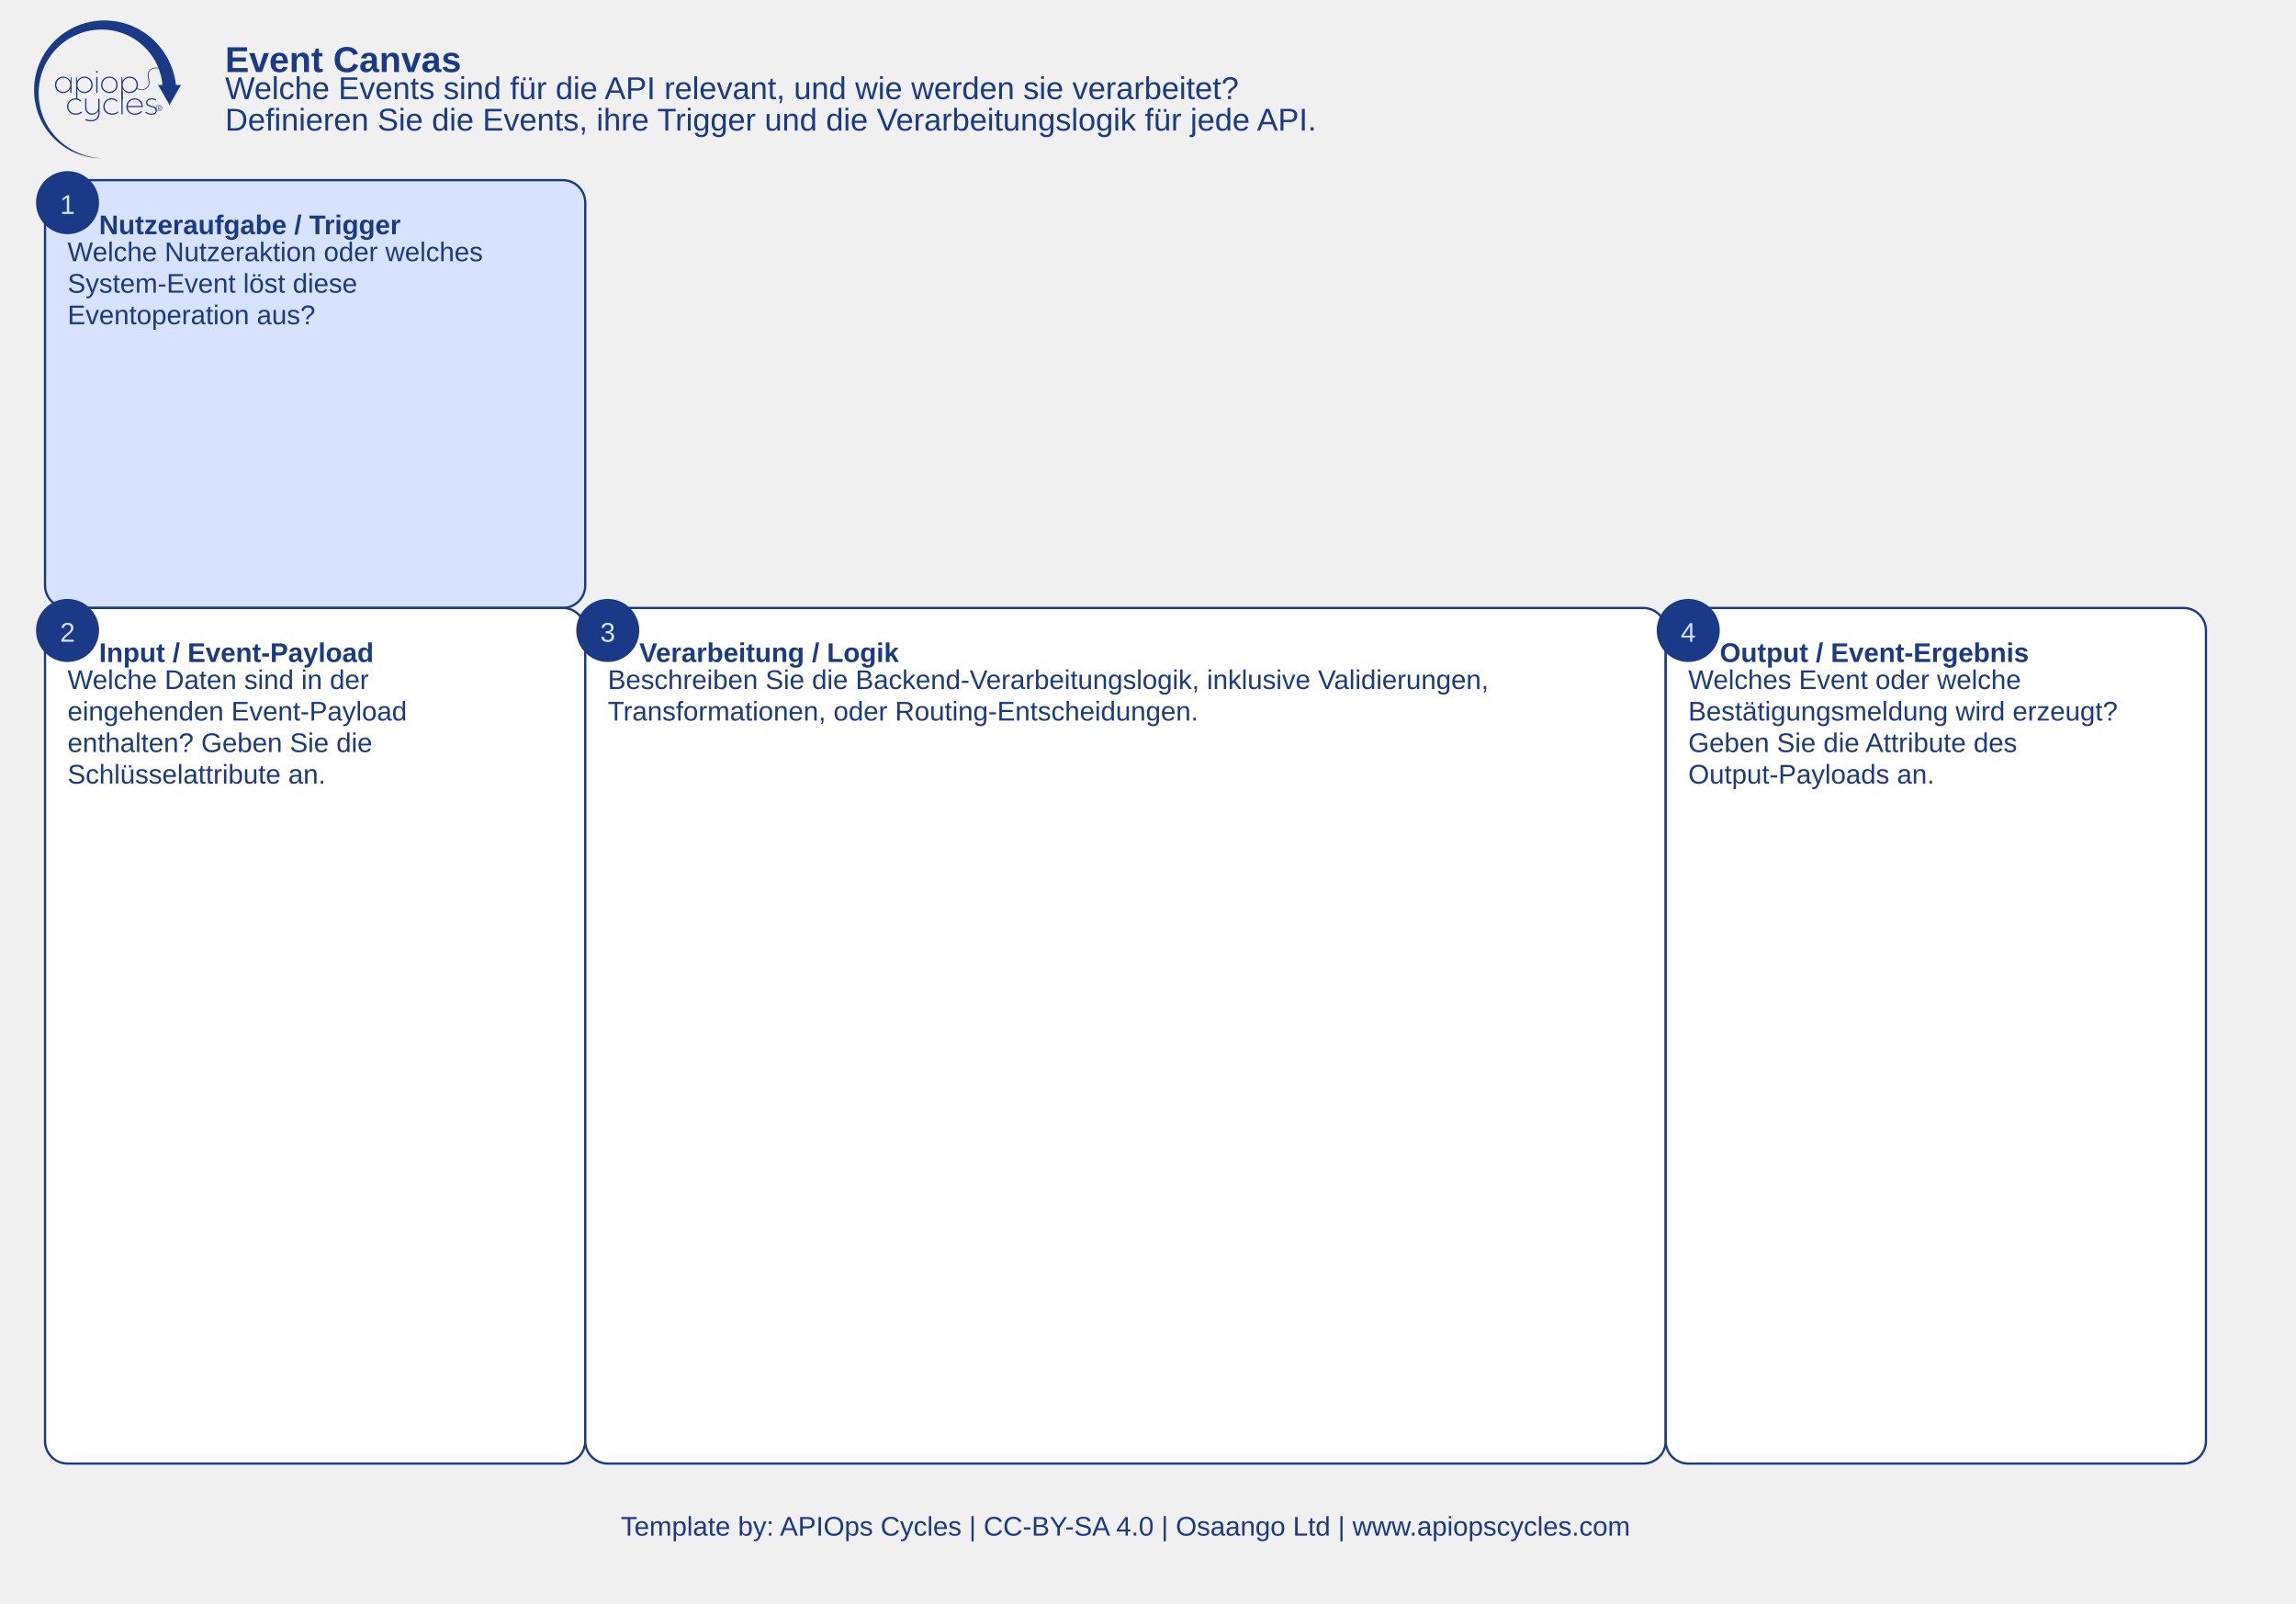
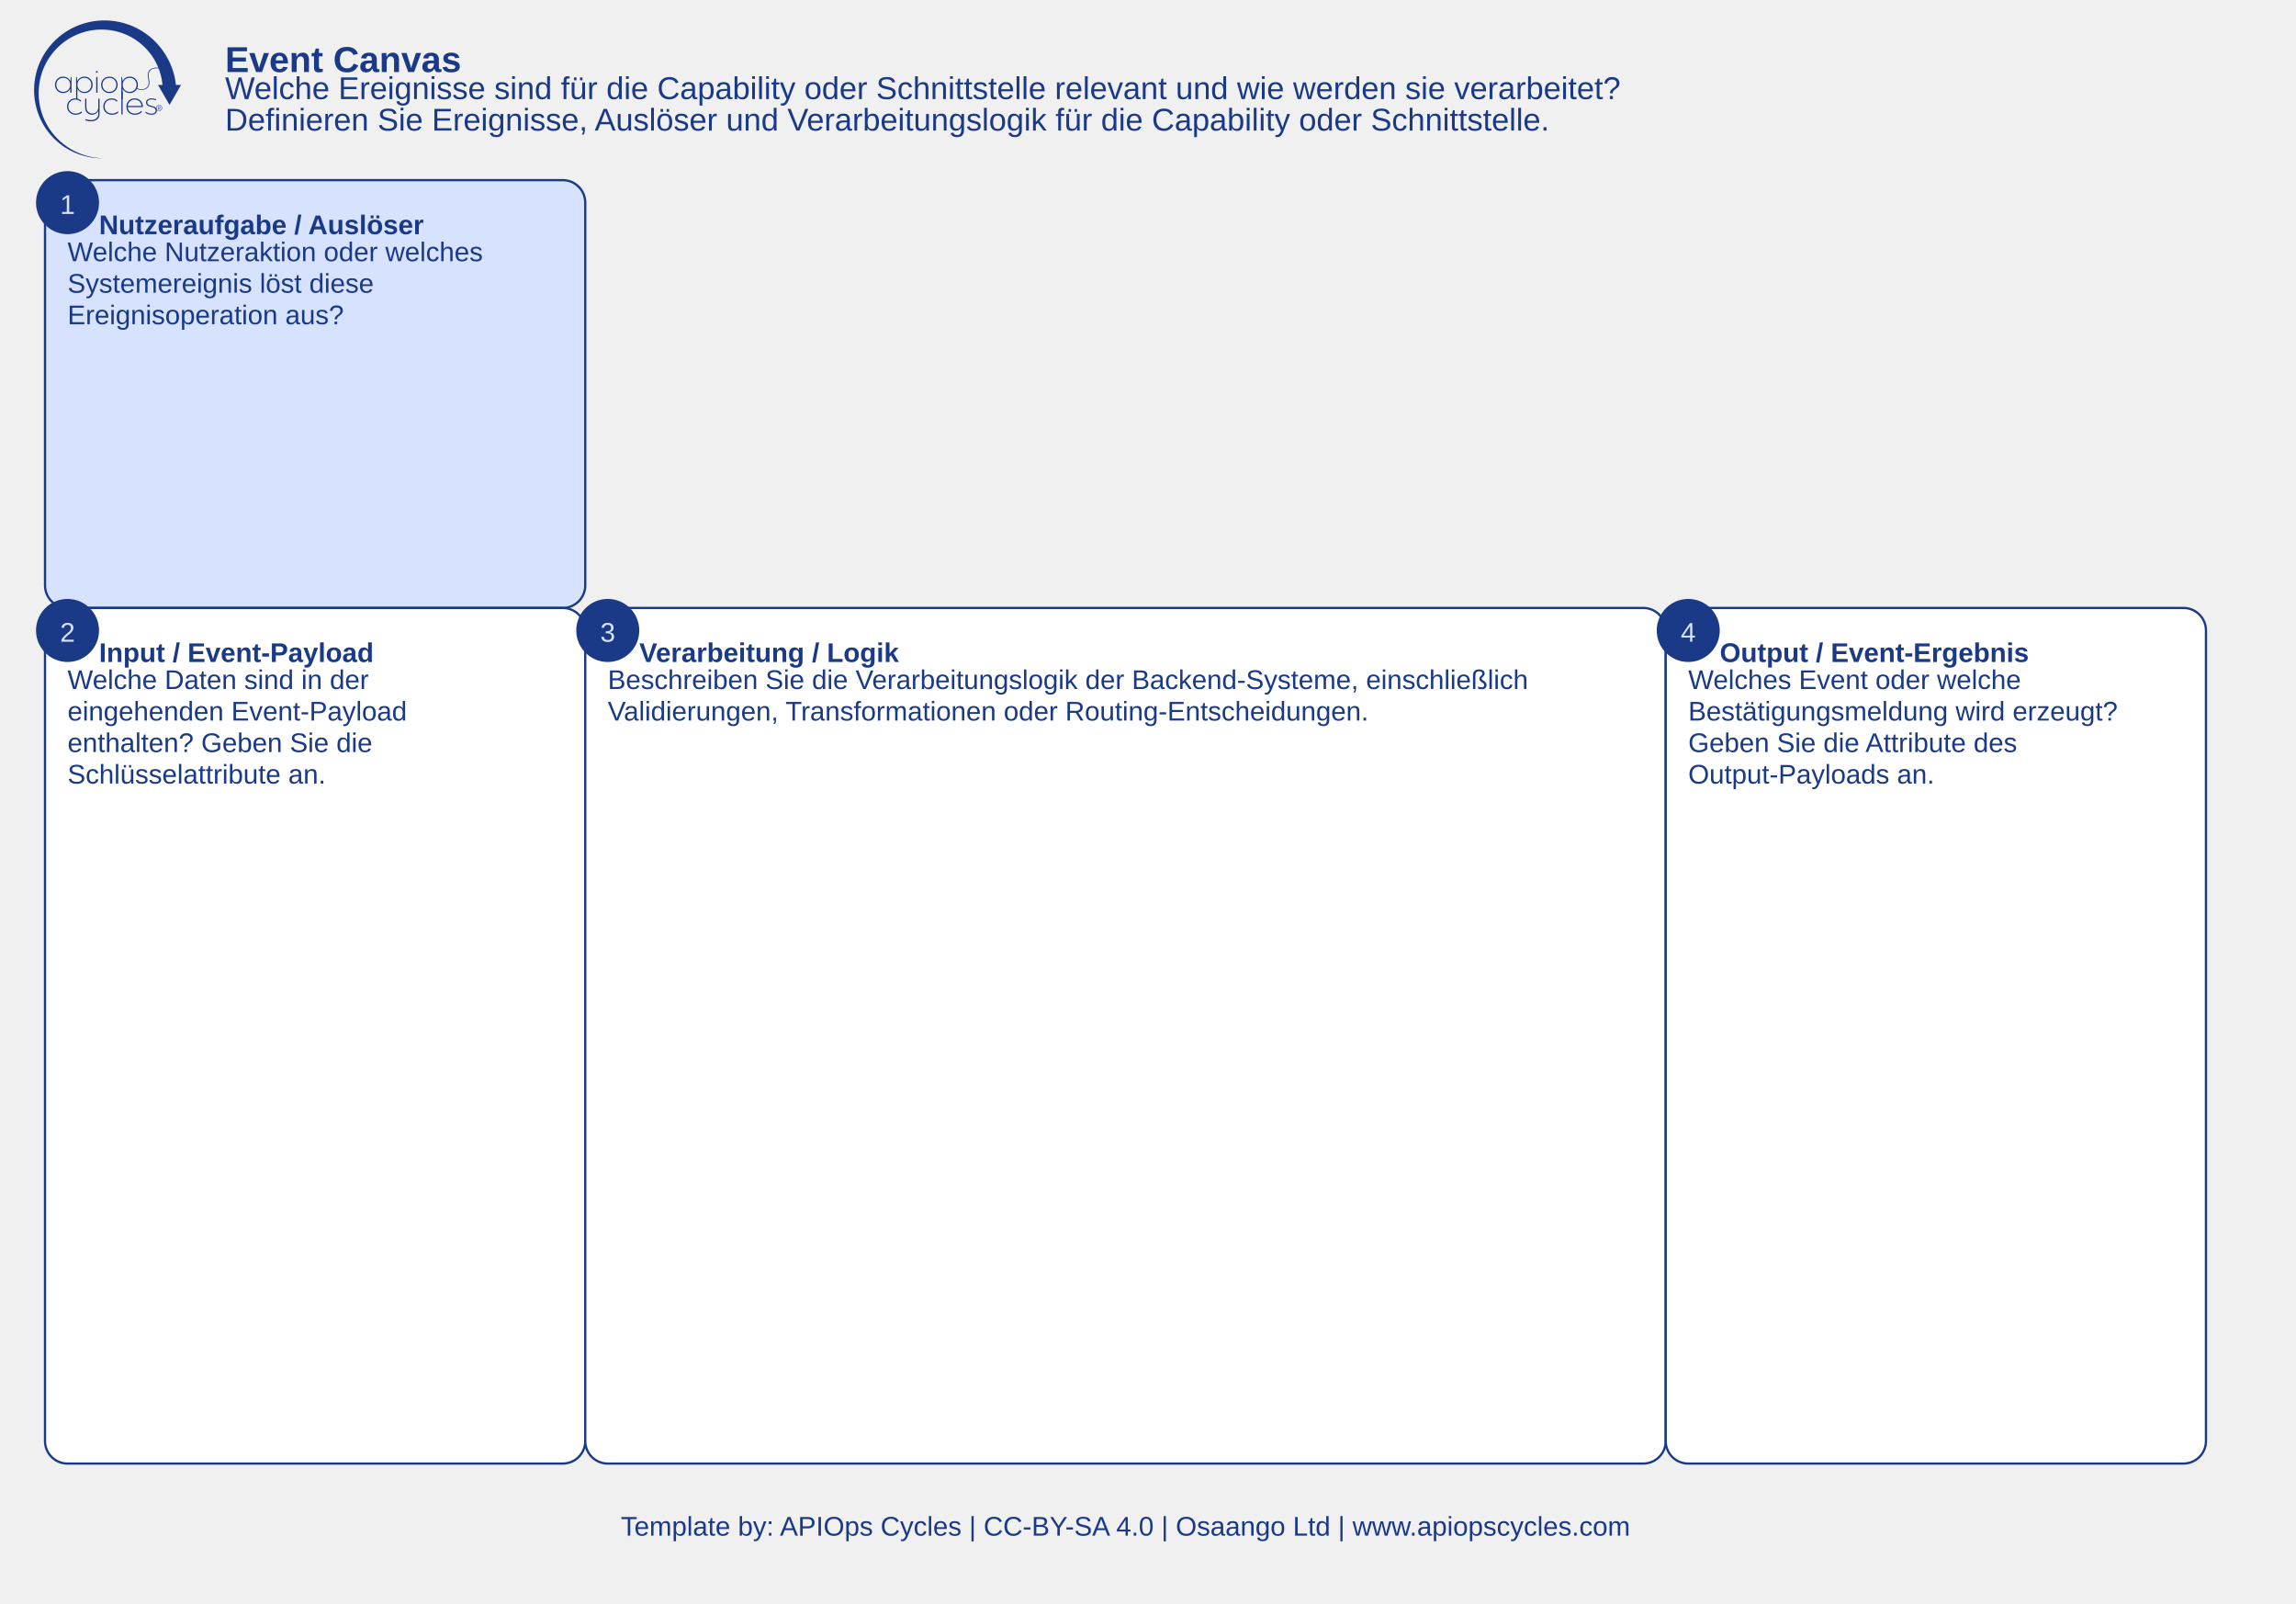
<svg xmlns="http://www.w3.org/2000/svg" width="1020" height="712" font-family="Arial, sans-serif" font-size="12" style="background-color: #f8fafc">
  <defs>
    <filter id="shadow">
      <feDropShadow dx="3" dy="3" stdDeviation="2" flood-color="rgba(0, 0, 0, 0.2)" />
    </filter>
  </defs>
  <g transform="translate(10, 5) scale(0.1,0.1)">
    <svg width="756" zoomAndPan="magnify" viewBox="0 0 567 567" height="756" preserveAspectRatio="xMidYMid meet" version="1.0" id="svg47">
      <defs id="defs5">
        <g id="g1" />
        <clipPath id="ecfbc6fc50">
          <path d="M 0.5 0 L 566.5 0 L 566.5 566 L 0.5 566 Z M 0.5 0 " clip-rule="nonzero" id="path1" />
        </clipPath>
        <clipPath id="4ee1efe14e">
          <path d="M 38 30 L 528.191 30 L 528.191 490 L 38 490 Z M 38 30 " clip-rule="nonzero" id="path2" />
        </clipPath>
        <clipPath id="631ef147b9">
          <path d="M 380 187 L 464 187 L 464 283 L 380 283 Z M 380 187 " clip-rule="nonzero" id="path3" />
        </clipPath>
        <clipPath id="dc9e064c61">
          <path d="M 463.609 187.988 L 458.23 287.418 L 379.734 283.168 L 385.113 183.742 Z M 463.609 187.988 " clip-rule="nonzero" id="path4" />
        </clipPath>
        <clipPath id="06f743e2a4">
          <path d="M 379.477 282.957 L 384.855 183.527 L 463.352 187.773 L 457.973 287.203 Z M 379.477 282.957 " clip-rule="nonzero" id="path5" />
        </clipPath>
      </defs>
      <g clip-path="url(#4ee1efe14e)" id="g8" style="fill:#1a3987;fill-opacity:1">
        <path fill="#ffffff" d="M 116.617 434.637 C 158.09 470.828 212.988 490.789 267.996 489.473 C 191.457 488.059 119.762 445.711 81.969 379.109 C 39.125 305.152 45.559 208.793 98.371 141.828 C 178.516 39.051 332.074 32.734 418.133 131.543 C 443.988 161.492 460.848 199.008 465.605 238.27 C 465.902 240.664 466.145 243.062 466.34 245.465 L 451.488 245.465 L 489.855 311.918 L 528.223 245.465 L 511.156 245.465 C 510.668 240.906 510.059 236.363 509.301 231.844 C 499.641 173.074 467.293 118.582 420.492 81.809 C 314.559 -1.688 159.801 18.852 81.219 129.086 C 13.043 224.371 27.914 357.969 116.617 434.637 " fill-opacity="1" fill-rule="nonzero" id="path8" style="fill:#1a3987;fill-opacity:1" />
      </g>
      <g fill="#ffffff" fill-opacity="1" id="g11" style="fill:#1a3987;fill-opacity:1">
        <g transform="translate(143.5886, 343.5815)" id="g10" style="fill:#1a3987;fill-opacity:1">
          <g id="g9" style="fill:#1a3987;fill-opacity:1">
            <path d="M 34.234 1.172 C 28.742 1.172 23.773 0.016 19.328 -2.297 C 14.879 -4.617 11.363 -7.844 8.781 -11.969 C 6.195 -16.094 4.906 -20.832 4.906 -26.188 C 4.906 -31.551 6.129 -36.273 8.578 -40.359 C 11.035 -44.453 14.32 -47.66 18.438 -49.984 C 22.562 -52.305 27.176 -53.469 32.281 -53.469 C 36.207 -53.469 39.938 -52.781 43.469 -51.406 C 47 -50.031 49.973 -47.938 52.391 -45.125 L 49.547 -42.391 C 47.516 -44.672 45.039 -46.43 42.125 -47.672 C 39.219 -48.922 35.938 -49.547 32.281 -49.547 C 28.031 -49.547 24.141 -48.562 20.609 -46.594 C 17.078 -44.633 14.281 -41.906 12.219 -38.406 C 10.156 -34.906 9.125 -30.832 9.125 -26.188 C 9.125 -21.613 10.234 -17.562 12.453 -14.031 C 14.68 -10.5 17.691 -7.734 21.484 -5.734 C 25.273 -3.742 29.523 -2.75 34.234 -2.75 C 38.098 -2.75 41.629 -3.453 44.828 -4.859 C 48.035 -6.266 51.176 -8.113 54.25 -10.406 L 54.25 -5.594 C 51.438 -3.438 48.363 -1.77 45.031 -0.594 C 41.695 0.582 38.098 1.172 34.234 1.172 Z M 34.234 1.172 " id="path9" style="fill:#1a3987;fill-opacity:1" />
          </g>
        </g>
      </g>
      <g fill="#ffffff" fill-opacity="1" id="g14" style="fill:#1a3987;fill-opacity:1">
        <g transform="translate(200.9774, 343.5815)" id="g13" style="fill:#1a3987;fill-opacity:1">
          <g id="g12" style="fill:#1a3987;fill-opacity:1">
            <path d="M 26.688 23.156 C 24.988 23.156 23.039 22.988 20.844 22.656 C 18.656 22.332 16.461 21.91 14.266 21.391 C 12.078 20.867 10.102 20.312 8.344 19.719 L 9.422 15.594 C 11.973 16.582 14.848 17.398 18.047 18.047 C 21.254 18.703 24.164 19.031 26.781 19.031 C 31.289 19.031 35.41 18.312 39.141 16.875 C 42.867 15.438 45.859 13.113 48.109 9.906 C 50.367 6.707 51.5 2.52 51.5 -2.656 L 51.5 -11.281 L 51.016 -11.281 C 49.055 -7.488 46.273 -4.461 42.672 -2.203 C 39.078 0.047 35.086 1.172 30.703 1.172 C 26.191 1.172 22.203 0.16 18.734 -1.859 C 15.273 -3.891 12.562 -6.77 10.594 -10.5 C 8.633 -14.227 7.656 -18.645 7.656 -23.75 L 7.656 -52.391 L 11.875 -52.391 L 11.875 -23.844 C 11.875 -19.52 12.723 -15.789 14.422 -12.656 C 16.117 -9.52 18.473 -7.098 21.484 -5.391 C 24.492 -3.691 27.895 -2.844 31.688 -2.844 C 35.352 -2.844 38.688 -3.738 41.688 -5.531 C 44.695 -7.332 47.082 -9.801 48.844 -12.938 C 50.613 -16.082 51.5 -19.719 51.5 -23.844 L 51.5 -52.391 L 55.719 -52.391 L 55.719 -2.656 C 55.719 3.301 54.395 8.191 51.75 12.016 C 49.102 15.848 45.586 18.66 41.203 20.453 C 36.816 22.254 31.977 23.156 26.688 23.156 Z M 26.688 23.156 " id="path11" style="fill:#1a3987;fill-opacity:1" />
          </g>
        </g>
      </g>
      <g fill="#ffffff" fill-opacity="1" id="g17" style="fill:#1a3987;fill-opacity:1">
        <g transform="translate(264.3502, 343.5815)" id="g16" style="fill:#1a3987;fill-opacity:1">
          <g id="g15" style="fill:#1a3987;fill-opacity:1">
            <path d="M 34.234 1.172 C 28.742 1.172 23.773 0.016 19.328 -2.297 C 14.879 -4.617 11.363 -7.844 8.781 -11.969 C 6.195 -16.094 4.906 -20.832 4.906 -26.188 C 4.906 -31.551 6.129 -36.273 8.578 -40.359 C 11.035 -44.453 14.32 -47.66 18.438 -49.984 C 22.562 -52.305 27.176 -53.469 32.281 -53.469 C 36.207 -53.469 39.938 -52.781 43.469 -51.406 C 47 -50.031 49.973 -47.938 52.391 -45.125 L 49.547 -42.391 C 47.516 -44.672 45.039 -46.43 42.125 -47.672 C 39.219 -48.922 35.938 -49.547 32.281 -49.547 C 28.031 -49.547 24.141 -48.562 20.609 -46.594 C 17.078 -44.633 14.281 -41.906 12.219 -38.406 C 10.156 -34.906 9.125 -30.832 9.125 -26.188 C 9.125 -21.613 10.234 -17.562 12.453 -14.031 C 14.68 -10.5 17.691 -7.734 21.484 -5.734 C 25.273 -3.742 29.523 -2.75 34.234 -2.75 C 38.098 -2.75 41.629 -3.453 44.828 -4.859 C 48.035 -6.266 51.176 -8.113 54.25 -10.406 L 54.25 -5.594 C 51.438 -3.438 48.363 -1.77 45.031 -0.594 C 41.695 0.582 38.098 1.172 34.234 1.172 Z M 34.234 1.172 " id="path14" style="fill:#1a3987;fill-opacity:1" />
          </g>
        </g>
      </g>
      <g fill="#ffffff" fill-opacity="1" id="g20" style="fill:#1a3987;fill-opacity:1">
        <g transform="translate(321.739, 343.5815)" id="g19" style="fill:#1a3987;fill-opacity:1">
          <g id="g18" style="fill:#1a3987;fill-opacity:1">
            <path d="M 7.656 0 L 7.656 -76.422 L 11.875 -76.422 L 11.875 0 Z M 7.656 0 " id="path17" style="fill:#1a3987;fill-opacity:1" />
          </g>
        </g>
      </g>
      <g fill="#ffffff" fill-opacity="1" id="g23" style="fill:#1a3987;fill-opacity:1">
        <g transform="translate(341.261, 343.5815)" id="g22" style="fill:#1a3987;fill-opacity:1">
          <g id="g21" style="fill:#1a3987;fill-opacity:1">
            <path d="M 33.266 1.172 C 27.566 1.172 22.594 0.016 18.344 -2.297 C 14.094 -4.617 10.789 -7.844 8.438 -11.969 C 6.082 -16.094 4.906 -20.832 4.906 -26.188 C 4.906 -31.551 6.129 -36.273 8.578 -40.359 C 11.035 -44.453 14.32 -47.66 18.438 -49.984 C 22.562 -52.305 27.176 -53.469 32.281 -53.469 C 37.383 -53.469 42.008 -52.305 46.156 -49.984 C 50.312 -47.66 53.598 -44.453 56.016 -40.359 C 58.441 -36.273 59.656 -31.551 59.656 -26.188 L 59.656 -24.328 L 9.219 -24.328 C 9.477 -20.078 10.641 -16.316 12.703 -13.047 C 14.766 -9.773 17.547 -7.238 21.047 -5.438 C 24.547 -3.645 28.617 -2.75 33.266 -2.75 C 37.316 -2.75 41.172 -3.5 44.828 -5 C 48.492 -6.508 51.602 -8.766 54.156 -11.766 L 56.906 -8.531 C 53.895 -5.133 50.328 -2.664 46.203 -1.125 C 42.086 0.406 37.773 1.172 33.266 1.172 Z M 9.219 -28.156 L 55.328 -28.156 C 55.066 -32.406 53.875 -36.133 51.75 -39.344 C 49.625 -42.551 46.875 -45.051 43.5 -46.844 C 40.133 -48.645 36.395 -49.547 32.281 -49.547 C 28.219 -49.547 24.504 -48.645 21.141 -46.844 C 17.773 -45.051 15.031 -42.551 12.906 -39.344 C 10.781 -36.133 9.551 -32.406 9.219 -28.156 Z M 9.219 -28.156 " id="path20" style="fill:#1a3987;fill-opacity:1" />
          </g>
        </g>
      </g>
      <g fill="#ffffff" fill-opacity="1" id="g26" style="fill:#1a3987;fill-opacity:1">
        <g transform="translate(405.8111, 343.5815)" id="g25" style="fill:#1a3987;fill-opacity:1">
          <g id="g24" style="fill:#1a3987;fill-opacity:1">
            <path d="M 24.328 1.172 C 20.211 1.172 16.367 0.52 12.797 -0.781 C 9.234 -2.094 6.145 -3.695 3.531 -5.594 L 5.203 -9.031 C 7.492 -7.195 10.27 -5.641 13.531 -4.359 C 16.801 -3.086 20.336 -2.453 24.141 -2.453 C 28.316 -2.453 31.613 -3.383 34.031 -5.25 C 36.457 -7.113 37.672 -9.516 37.672 -12.453 C 37.672 -15.535 36.656 -18.07 34.625 -20.062 C 32.602 -22.062 28.711 -23.648 22.953 -24.828 C 16.68 -26.129 12.234 -28.07 9.609 -30.656 C 6.992 -33.238 5.688 -36.426 5.688 -40.219 C 5.688 -42.645 6.453 -44.852 7.984 -46.844 C 9.523 -48.844 11.672 -50.445 14.422 -51.656 C 17.172 -52.863 20.375 -53.469 24.031 -53.469 C 27.102 -53.469 29.832 -53.207 32.219 -52.688 C 34.613 -52.164 36.859 -51.508 38.953 -50.719 L 38.953 -46.797 C 36.984 -47.648 34.77 -48.367 32.312 -48.953 C 29.863 -49.547 27.07 -49.844 23.938 -49.844 C 19.75 -49.844 16.363 -48.895 13.781 -47 C 11.195 -45.102 9.906 -42.844 9.906 -40.219 C 9.906 -38.457 10.312 -36.836 11.125 -35.359 C 11.945 -33.891 13.406 -32.582 15.5 -31.438 C 17.594 -30.301 20.602 -29.305 24.531 -28.453 C 30.938 -27.078 35.43 -25.098 38.016 -22.516 C 40.598 -19.93 41.891 -16.613 41.891 -12.562 C 41.891 -8.633 40.301 -5.363 37.125 -2.75 C 33.957 -0.133 29.691 1.172 24.328 1.172 Z M 24.328 1.172 " id="path23" style="fill:#1a3987;fill-opacity:1" />
          </g>
        </g>
      </g>
      <g fill="#ffffff" fill-opacity="1" id="g29" style="fill:#1a3987;fill-opacity:1">
        <g transform="translate(103.1736,271.3029)" id="g28" style="fill:#1a3987;fill-opacity:1">
          <g id="g27" style="fill:#1a3987;fill-opacity:1">
            <path d="m 31.969,1.188 c -4.98,0 -9.508,-1.164 -13.578,-3.484 -4.062,-2.332 -7.293,-5.566 -9.688,-9.703 -2.398,-4.133 -3.594,-8.891 -3.594,-14.266 0,-5.375 1.195,-10.109 3.594,-14.203 2.395,-4.102 5.625,-7.316 9.688,-9.641 4.07,-2.332 8.598,-3.5 13.578,-3.5 5.188,0 9.875,1.262 14.062,3.781 4.195,2.523 7.414,5.98 9.656,10.375 h 0.578 L 57.844,-52.531 h 2.266 V 0 H 55.875 V -12.297 H 55.281 C 52.988,-8.098 49.789,-4.801 45.688,-2.406 41.594,-0.008 37.02,1.188 31.969,1.188 Z M 32.562,-2.75 c 4.332,0 8.25,-1 11.75,-3 3.508,-2 6.297,-4.77 8.359,-8.312 2.07,-3.539 3.109,-7.609 3.109,-12.203 0,-4.656 -1.039,-8.738 -3.109,-12.25 -2.062,-3.508 -4.852,-6.242 -8.359,-8.203 -3.5,-1.969 -7.418,-2.953 -11.75,-2.953 -4.262,0 -8.148,0.984 -11.656,2.953 -3.512,1.961 -6.32,4.695 -8.422,8.203 -2.094,3.512 -3.141,7.594 -3.141,12.25 0,4.594 1.031,8.664 3.094,12.203 2.07,3.543 4.879,6.312 8.422,8.312 3.539,2 7.441,3 11.703,3 z m 0,0" id="path26" style="fill:#1a3987;fill-opacity:1" />
          </g>
        </g>
      </g>
      <g fill="#ffffff" fill-opacity="1" id="g32" style="fill:#1a3987;fill-opacity:1">
        <g transform="translate(170.9521,271.3029)" id="g31" style="fill:#1a3987;fill-opacity:1">
          <g id="g30" style="fill:#1a3987;fill-opacity:1">
            <path d="M 7.672,21.734 V -52.531 H 9.938 l 1.578,13.078 H 12 c 2.289,-4.395 5.535,-7.852 9.734,-10.375 4.195,-2.52 8.891,-3.781 14.078,-3.781 4.977,0 9.5,1.168 13.562,3.5 4.07,2.324 7.305,5.539 9.703,9.641 2.395,4.094 3.594,8.828 3.594,14.203 0,5.375 -1.199,10.133 -3.594,14.266 C 56.68,-7.863 53.445,-4.629 49.375,-2.297 45.312,0.023 40.789,1.188 35.812,1.188 30.82,1.188 26.258,-0.008 22.125,-2.406 18,-4.801 14.789,-8.066 12.5,-12.203 h -0.594 v 33.938 z M 35.219,-2.75 c 4.258,0 8.145,-1 11.656,-3 3.508,-2 6.297,-4.77 8.359,-8.312 2.07,-3.539 3.109,-7.609 3.109,-12.203 0,-4.656 -1.039,-8.738 -3.109,-12.25 -2.062,-3.508 -4.852,-6.242 -8.359,-8.203 -3.512,-1.969 -7.398,-2.953 -11.656,-2.953 -4.262,0 -8.164,0.984 -11.703,2.953 -3.543,1.961 -6.352,4.695 -8.422,8.203 -2.062,3.512 -3.094,7.594 -3.094,12.25 0,4.594 1.031,8.664 3.094,12.203 2.07,3.543 4.879,6.312 8.422,8.312 3.539,2 7.441,3 11.703,3 z m 0,0" id="path29" style="fill:#1a3987;fill-opacity:1" />
          </g>
        </g>
      </g>
      <g fill="#ffffff" fill-opacity="1" id="g35" style="fill:#1a3987;fill-opacity:1">
        <g transform="translate(238.2387, 271.3029)" id="g34" style="fill:#1a3987;fill-opacity:1">
          <g id="g33" style="fill:#1a3987;fill-opacity:1">
            <path d="M 9.438 -66.406 C 8.594 -66.406 7.859 -66.711 7.234 -67.328 C 6.609 -67.953 6.297 -68.691 6.297 -69.547 C 6.297 -70.398 6.609 -71.117 7.234 -71.703 C 7.859 -72.297 8.594 -72.594 9.438 -72.594 C 10.289 -72.594 11.016 -72.297 11.609 -71.703 C 12.203 -71.117 12.5 -70.398 12.5 -69.547 C 12.5 -68.691 12.203 -67.953 11.609 -67.328 C 11.016 -66.711 10.289 -66.406 9.438 -66.406 Z M 7.281 0 L 7.281 -52.531 L 11.609 -52.531 L 11.609 0 Z M 7.281 0 " id="path32" style="fill:#1a3987;fill-opacity:1" />
          </g>
        </g>
      </g>
      <g fill="#ffffff" fill-opacity="1" id="g38" style="fill:#1a3987;fill-opacity:1">
        <g transform="translate(257.0278,271.3029)" id="g37" style="fill:#1a3987;fill-opacity:1">
          <g id="g36" style="fill:#1a3987;fill-opacity:1">
            <path d="m 32.359,1.188 c -5.117,0 -9.742,-1.164 -13.875,-3.484 -4.125,-2.332 -7.418,-5.566 -9.875,-9.703 -2.461,-4.133 -3.688,-8.891 -3.688,-14.266 0,-5.375 1.227,-10.109 3.688,-14.203 2.457,-4.102 5.75,-7.316 9.875,-9.641 4.133,-2.332 8.758,-3.5 13.875,-3.5 5.113,0 9.738,1.168 13.875,3.5 4.133,2.324 7.43,5.539 9.891,9.641 2.457,4.094 3.688,8.828 3.688,14.203 0,5.375 -1.23,10.133 -3.688,14.266 -2.461,4.137 -5.758,7.371 -9.891,9.703 -4.137,2.32 -8.762,3.484 -13.875,3.484 z m 0,-3.938 c 4.332,0 8.254,-1 11.766,-3 3.508,-2 6.297,-4.77 8.359,-8.312 2.062,-3.539 3.094,-7.609 3.094,-12.203 0,-4.656 -1.031,-8.738 -3.094,-12.25 -2.062,-3.508 -4.852,-6.242 -8.359,-8.203 -3.512,-1.969 -7.434,-2.953 -11.766,-2.953 -4.262,0 -8.164,0.984 -11.703,2.953 -3.543,1.961 -6.344,4.695 -8.406,8.203 -2.062,3.512 -3.094,7.594 -3.094,12.25 0,4.594 1.031,8.664 3.094,12.203 2.062,3.543 4.863,6.312 8.406,8.312 3.539,2 7.441,3 11.703,3 z m 0,0" id="path35" style="fill:#1a3987;fill-opacity:1" />
          </g>
        </g>
      </g>
      <g fill="#ffffff" fill-opacity="1" id="g41" style="fill:#1a3987;fill-opacity:1">
        <g transform="translate(321.7568,271.3029)" id="g40" style="fill:#1a3987;fill-opacity:1">
          <g id="g39" style="fill:#1a3987;fill-opacity:1">
            <path d="M 7.672,21.734 V -52.531 H 9.938 l 1.578,13.078 H 12 c 2.289,-4.395 5.535,-7.852 9.734,-10.375 4.195,-2.52 8.891,-3.781 14.078,-3.781 4.977,0 9.5,1.168 13.562,3.5 4.07,2.324 7.305,5.539 9.703,9.641 2.395,4.094 3.594,8.828 3.594,14.203 0,5.375 -1.199,10.133 -3.594,14.266 C 56.68,-7.863 53.445,-4.629 49.375,-2.297 45.312,0.023 40.789,1.188 35.812,1.188 30.82,1.188 26.258,-0.008 22.125,-2.406 18,-4.801 14.789,-8.066 12.5,-12.203 h -0.594 v 33.938 z M 35.219,-2.75 c 4.258,0 8.145,-1 11.656,-3 3.508,-2 6.297,-4.77 8.359,-8.312 2.07,-3.539 3.109,-7.609 3.109,-12.203 0,-4.656 -1.039,-8.738 -3.109,-12.25 -2.062,-3.508 -4.852,-6.242 -8.359,-8.203 -3.512,-1.969 -7.398,-2.953 -11.656,-2.953 -4.262,0 -8.164,0.984 -11.703,2.953 -3.543,1.961 -6.352,4.695 -8.422,8.203 -2.062,3.512 -3.094,7.594 -3.094,12.25 0,4.594 1.031,8.664 3.094,12.203 2.07,3.543 4.879,6.312 8.422,8.312 3.539,2 7.441,3 11.703,3 z m 0,0" id="path38" style="fill:#1a3987;fill-opacity:1" />
          </g>
        </g>
      </g>
      <g fill="#ffffff" fill-opacity="1" id="g44" style="fill:#1a3987;fill-opacity:1">
        <g transform="translate(443.0016, 344.7426)" id="g43" style="fill:#1a3987;fill-opacity:1">
          <g id="g42" style="fill:#1a3987;fill-opacity:1">
            <path d="M 12.016 -12.578 C 10.18 -12.578 8.504 -13.008 6.984 -13.875 C 5.461 -14.75 4.242 -15.93 3.328 -17.422 C 2.41 -18.91 1.953 -20.602 1.953 -22.5 C 1.953 -24.426 2.41 -26.133 3.328 -27.625 C 4.242 -29.113 5.461 -30.289 6.984 -31.156 C 8.504 -32.031 10.18 -32.469 12.016 -32.469 C 13.879 -32.469 15.586 -32.031 17.141 -31.156 C 18.691 -30.289 19.926 -29.113 20.844 -27.625 C 21.758 -26.133 22.219 -24.426 22.219 -22.5 C 22.219 -20.602 21.758 -18.91 20.844 -17.422 C 19.926 -15.93 18.691 -14.75 17.141 -13.875 C 15.586 -13.008 13.879 -12.578 12.016 -12.578 Z M 12.016 -13.922 C 13.691 -13.922 15.172 -14.285 16.453 -15.016 C 17.742 -15.742 18.766 -16.754 19.516 -18.047 C 20.266 -19.336 20.641 -20.82 20.641 -22.5 C 20.641 -24.207 20.266 -25.703 19.516 -26.984 C 18.766 -28.273 17.742 -29.285 16.453 -30.016 C 15.172 -30.742 13.691 -31.109 12.016 -31.109 C 10.398 -31.109 8.957 -30.742 7.688 -30.016 C 6.414 -29.285 5.414 -28.273 4.688 -26.984 C 3.957 -25.703 3.594 -24.207 3.594 -22.5 C 3.594 -20.82 3.957 -19.336 4.688 -18.047 C 5.414 -16.754 6.414 -15.742 7.688 -15.016 C 8.957 -14.285 10.398 -13.922 12.016 -13.922 Z M 8.578 -16.859 L 8.578 -28.312 L 11.547 -28.312 C 13.285 -28.312 14.539 -27.879 15.312 -27.016 C 16.094 -26.148 16.484 -25.109 16.484 -23.891 C 16.484 -23.086 16.281 -22.352 15.875 -21.688 C 15.477 -21.02 14.875 -20.516 14.062 -20.172 L 16.484 -16.859 L 14.672 -16.859 L 12.578 -19.75 L 10.109 -19.75 L 10.109 -16.859 Z M 10.109 -20.906 L 11.453 -20.906 C 12.766 -20.906 13.664 -21.188 14.156 -21.75 C 14.656 -22.312 14.906 -23.023 14.906 -23.891 C 14.906 -24.797 14.656 -25.551 14.156 -26.156 C 13.664 -26.758 12.766 -27.062 11.453 -27.062 L 10.109 -27.062 Z M 10.109 -20.906 " id="path41" style="fill:#1a3987;fill-opacity:1" />
          </g>
        </g>
      </g>
      <g clip-path="url(#631ef147b9)" id="g47" transform="matrix(0.9917124,0,0,0.7826673,3.840058,40.77719)" style="fill:#1a3987;fill-opacity:1">
        <g clip-path="url(#dc9e064c61)" id="g46" style="fill:#1a3987;fill-opacity:1">
          <g clip-path="url(#06f743e2a4)" id="g45" style="fill:#1a3987;fill-opacity:1">
            <path fill="#ffffff" d="m 380.312,275.602 c -0.469,0.598 -0.363,1.461 0.23,1.93 5.379,4.219 12.348,6.117 19.121,5.199 6.773,-0.918 12.988,-4.594 17.051,-10.094 4.625,-6.254 6.59,-14.914 5.836,-25.734 -0.27,-3.887 -0.832,-7.789 -1.375,-11.559 -0.668,-4.652 -1.359,-9.465 -1.492,-14.203 -0.188,-6.918 0.91,-16.555 7.211,-23.152 3.93,-4.113 9.719,-6.754 16.297,-7.43 5.484,-0.566 11.523,0.164 18.465,2.23 0.727,0.215 1.492,-0.199 1.707,-0.926 0.031,-0.105 0.051,-0.211 0.059,-0.32 0.031,-0.617 -0.359,-1.203 -0.98,-1.387 -7.297,-2.172 -13.684,-2.934 -19.531,-2.332 -7.23,0.746 -13.621,3.68 -18,8.266 -6.957,7.281 -8.176,17.684 -7.973,25.129 0.133,4.895 0.84,9.785 1.52,14.516 0.535,3.723 1.09,7.57 1.352,11.359 0.707,10.148 -1.078,18.195 -5.301,23.91 -3.57,4.832 -9.258,8.199 -15.211,9.004 -5.953,0.805 -12.328,-0.93 -17.055,-4.637 -0.598,-0.469 -1.461,-0.367 -1.93,0.23 z m 0,0" fill-opacity="1" fill-rule="nonzero" id="path44" style="fill:#1a3987;fill-opacity:1" />
          </g>
        </g>
      </g>
    </svg>
  </g>
  <text x="100" y="32" text-anchor="start" font-family="Arial, sans-serif" font-size="16" fill="#1a3987" font-weight="bold">
    <tspan>Event Canvas</tspan>
  </text>
  <text x="100" y="44" text-anchor="start" font-family="Arial, sans-serif" font-size="14" fill="#1a3987">
-     <tspan>Welche Events sind für die API relevant, und wie werden sie verarbeitet?</tspan>
+     <tspan>Welche Ereignisse sind für die Capability oder Schnittstelle relevant und wie werden sie verarbeitet?</tspan>
  </text>
  <text x="100" y="58" text-anchor="start" font-family="Arial, sans-serif" font-size="14" fill="#1a3987">
-     <tspan>Definieren Sie die Events, ihre Trigger und die Verarbeitungslogik für jede API.</tspan>
+     <tspan>Definieren Sie Ereignisse, Auslöser und Verarbeitungslogik für die Capability oder Schnittstelle.</tspan>
  </text>
  <rect x="20" y="80" width="240" height="190" fill="#d7e3fe" stroke="#1a3987" rx="10" ry="10" />
  <circle cx="30" cy="90" r="14" fill="#1a3987" />
  <text x="30" y="95" text-anchor="middle" font-family="Arial, sans-serif" font-size="12" fill="#d7e3fe">1</text>
  <text x="44" y="104" text-anchor="start" font-family="Arial, sans-serif" font-size="12" fill="#1a3987" font-weight="bold">
-     <tspan>Nutzeraufgabe / Trigger</tspan>
+     <tspan>Nutzeraufgabe / Auslöser</tspan>
  </text>
  <text x="30" y="116" text-anchor="start" font-family="Arial, sans-serif" font-size="12" fill="#1a3987">
    <tspan>Welche Nutzeraktion oder welches</tspan>
-     <tspan x="30" dy="14">System-Event löst diese</tspan>
-     <tspan x="30" dy="14">Eventoperation aus?</tspan>
+     <tspan x="30" dy="14">Systemereignis löst diese</tspan>
+     <tspan x="30" dy="14">Ereignisoperation aus?</tspan>
  </text>
  <rect x="20" y="270" width="240" height="380" fill="#ffffff" stroke="#1a3987" rx="10" ry="10" />
  <circle cx="30" cy="280" r="14" fill="#1a3987" />
  <text x="30" y="285" text-anchor="middle" font-family="Arial, sans-serif" font-size="12" fill="#d7e3fe">2</text>
  <text x="44" y="294" text-anchor="start" font-family="Arial, sans-serif" font-size="12" fill="#1a3987" font-weight="bold">
    <tspan>Input / Event-Payload</tspan>
  </text>
  <text x="30" y="306" text-anchor="start" font-family="Arial, sans-serif" font-size="12" fill="#1a3987">
    <tspan>Welche Daten sind in der</tspan>
    <tspan x="30" dy="14">eingehenden Event-Payload</tspan>
    <tspan x="30" dy="14">enthalten? Geben Sie die</tspan>
    <tspan x="30" dy="14">Schlüsselattribute an.</tspan>
  </text>
  <rect x="260" y="270" width="480" height="380" fill="#ffffff" stroke="#1a3987" rx="10" ry="10" />
  <circle cx="270" cy="280" r="14" fill="#1a3987" />
  <text x="270" y="285" text-anchor="middle" font-family="Arial, sans-serif" font-size="12" fill="#d7e3fe">3</text>
  <text x="284" y="294" text-anchor="start" font-family="Arial, sans-serif" font-size="12" fill="#1a3987" font-weight="bold">
    <tspan>Verarbeitung / Logik</tspan>
  </text>
  <text x="270" y="306" text-anchor="start" font-family="Arial, sans-serif" font-size="12" fill="#1a3987">
-     <tspan>Beschreiben Sie die Backend-Verarbeitungslogik, inklusive Validierungen,</tspan>
-     <tspan x="270" dy="14">Transformationen, oder Routing-Entscheidungen.</tspan>
+     <tspan>Beschreiben Sie die Verarbeitungslogik der Backend-Systeme, einschließlich</tspan>
+     <tspan x="270" dy="14">Validierungen, Transformationen oder Routing-Entscheidungen.</tspan>
  </text>
  <rect x="740" y="270" width="240" height="380" fill="#ffffff" stroke="#1a3987" rx="10" ry="10" />
  <circle cx="750" cy="280" r="14" fill="#1a3987" />
  <text x="750" y="285" text-anchor="middle" font-family="Arial, sans-serif" font-size="12" fill="#d7e3fe">4</text>
  <text x="764" y="294" text-anchor="start" font-family="Arial, sans-serif" font-size="12" fill="#1a3987" font-weight="bold">
    <tspan>Output / Event-Ergebnis</tspan>
  </text>
  <text x="750" y="306" text-anchor="start" font-family="Arial, sans-serif" font-size="12" fill="#1a3987">
    <tspan>Welches Event oder welche</tspan>
    <tspan x="750" dy="14">Bestätigungsmeldung wird erzeugt?</tspan>
    <tspan x="750" dy="14">Geben Sie die Attribute des</tspan>
    <tspan x="750" dy="14">Output-Payloads an.</tspan>
  </text>
  <text class="footer" x="500" y="682" text-anchor="middle" font-family="Arial, sans-serif" font-size="12" fill="#1a3987">Template by: APIOps Cycles | CC-BY-SA 4.0 | Osaango Ltd | <a href="http://www.apiopscycles.com" target="_blank">www.apiopscycles.com</a>
  </text>
</svg>
